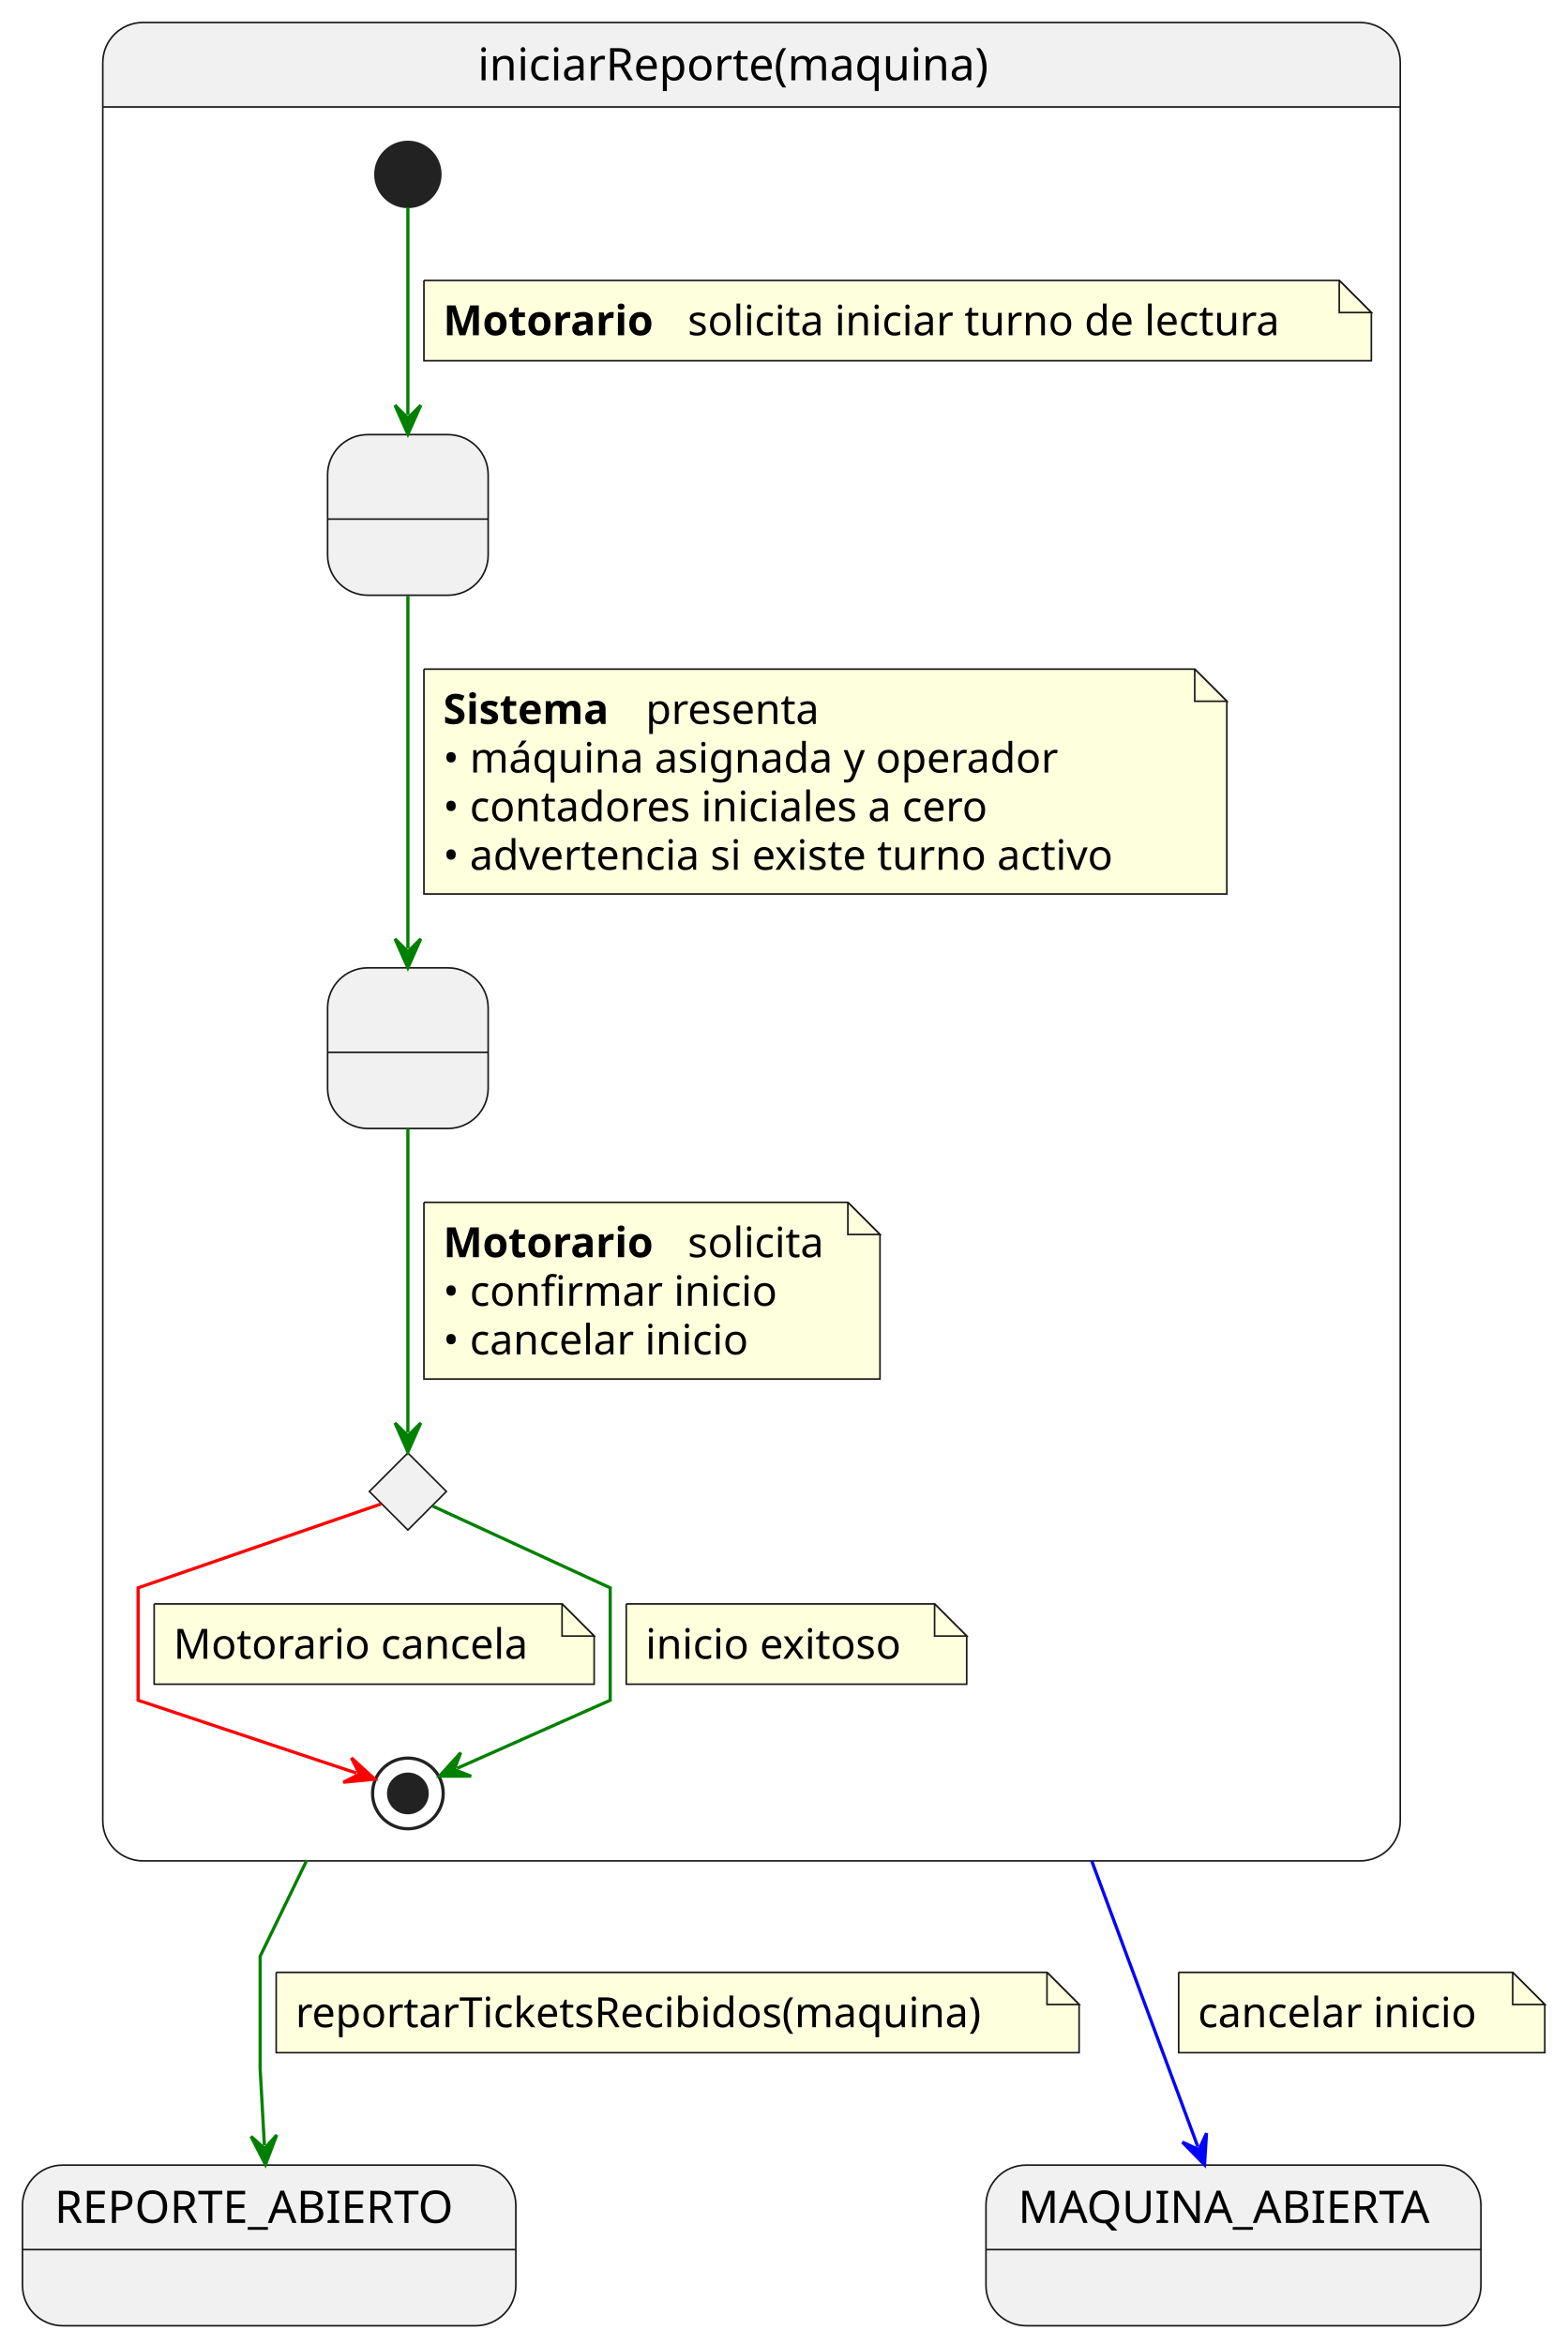
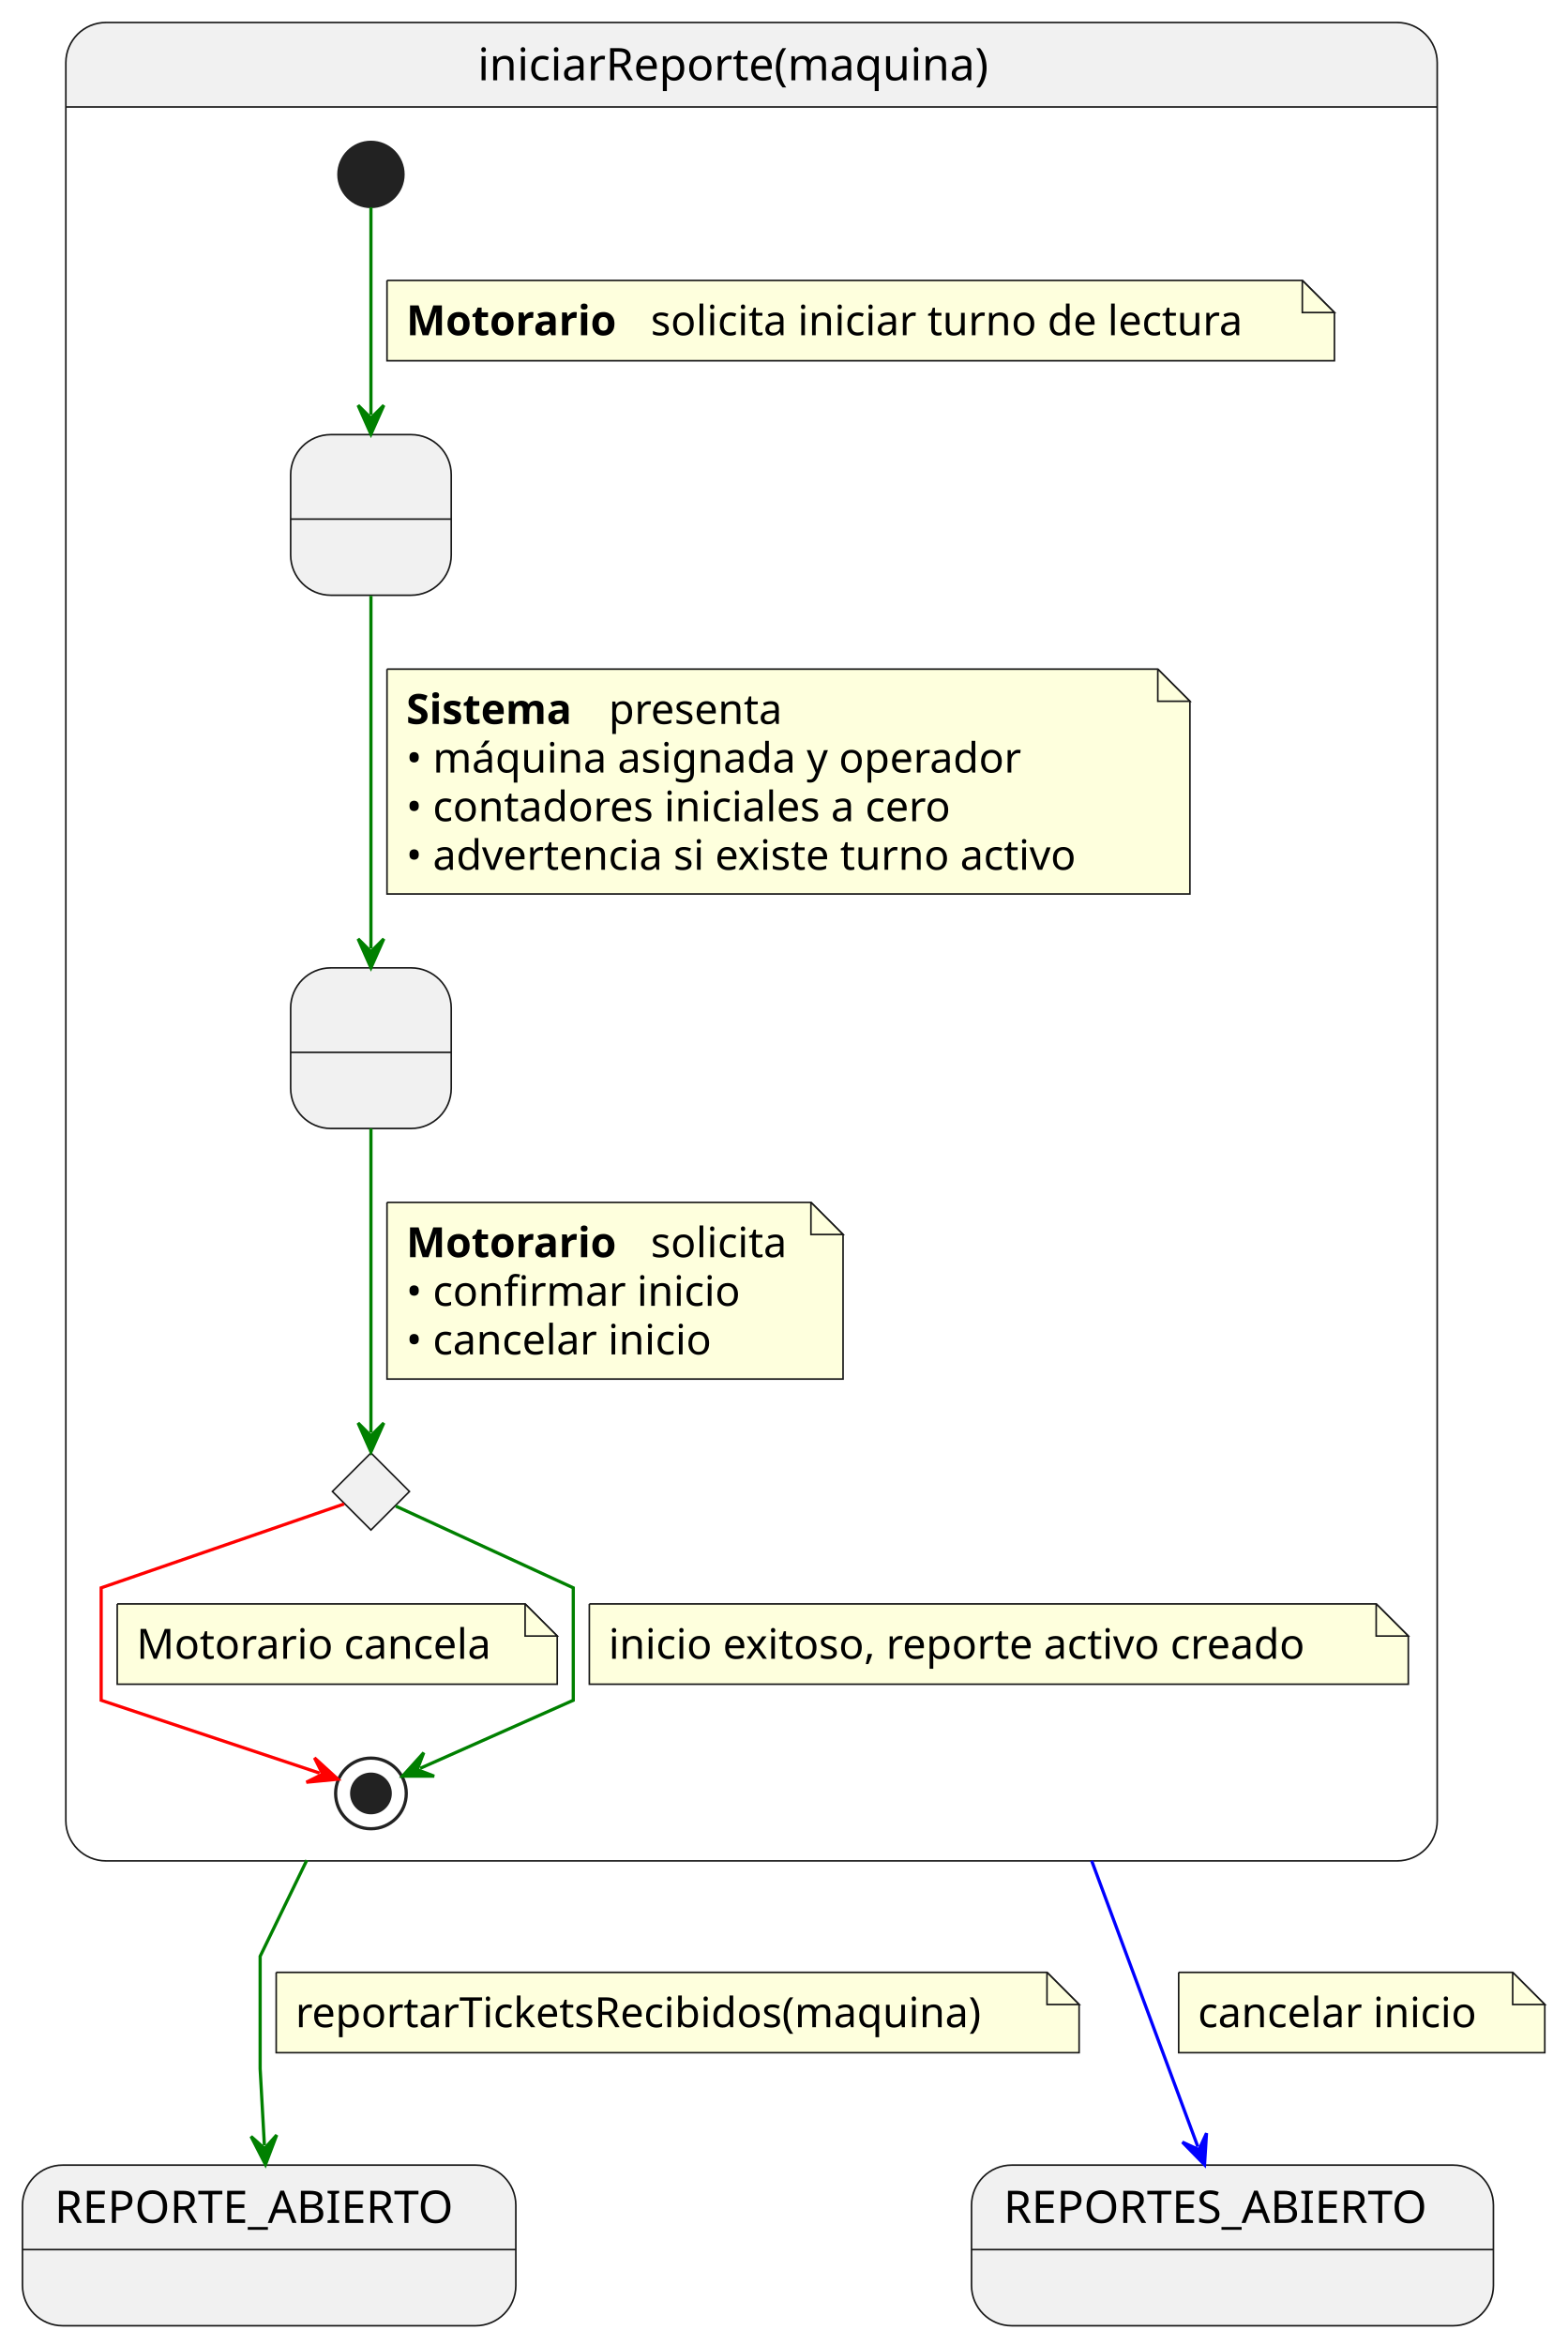
<svg xmlns="http://www.w3.org/2000/svg" contentStyleType="text/css" data-diagram-type="STATE" height="730px" preserveAspectRatio="none" style="width:488px;height:730px;background:#FFFFFF;" version="1.1" viewBox="0 0 488 730" width="488px" zoomAndPan="magnify">
  <defs />
  <g>
-     <path d="M44.5,7 L423.5,7 A12.5,12.5 0 0 1 436,19.5 L436,33.297 L32,33.297 L32,19.5 A12.5,12.5 0 0 1 44.5,7" fill="#F1F1F1" />
-     <rect fill="none" height="572.297" rx="12.5" ry="12.5" style="stroke:#181818;stroke-width:0.5;" width="404" x="32" y="7" />
-     <line style="stroke:#181818;stroke-width:0.5;" x1="32" x2="436" y1="33.297" y2="33.297" />
+     <path d="M33,7 L435,7 A12.5,12.5 0 0 1 447.5,19.5 L447.5,33.297 L20.5,33.297 L20.5,19.5 A12.5,12.5 0 0 1 33,7" fill="#F1F1F1" />
+     <rect fill="none" height="572.297" rx="12.5" ry="12.5" style="stroke:#181818;stroke-width:0.5;" width="427" x="20.5" y="7" />
+     <line style="stroke:#181818;stroke-width:0.5;" x1="20.5" x2="447.5" y1="33.297" y2="33.297" />
    <text fill="#000000" font-family="sans-serif" font-size="14" lengthAdjust="spacing" textLength="170.468" x="148.766" y="24.995">iniciarReporte(maquina)</text>
    <g class="entity" data-qualified-name="iniciarReporte.RequiringInitiation" id="ent0003">
-       <rect fill="#F1F1F1" height="50" rx="12.5" ry="12.5" style="stroke:#181818;stroke-width:0.5;" width="50" x="102" y="135.297" />
-       <line style="stroke:#181818;stroke-width:0.5;" x1="102" x2="152" y1="161.594" y2="161.594" />
-       <text fill="#000000" font-family="sans-serif" font-size="14" lengthAdjust="spacing" textLength="4.45" x="124.775" y="153.292"> </text>
+       <rect fill="#F1F1F1" height="50" rx="12.5" ry="12.5" style="stroke:#181818;stroke-width:0.5;" width="50" x="90.5" y="135.297" />
+       <line style="stroke:#181818;stroke-width:0.5;" x1="90.5" x2="140.5" y1="161.594" y2="161.594" />
+       <text fill="#000000" font-family="sans-serif" font-size="14" lengthAdjust="spacing" textLength="4.45" x="113.275" y="153.292"> </text>
    </g>
    <g class="entity" data-qualified-name="iniciarReporte.ProvidingConfirmation" id="ent0004">
-       <rect fill="#F1F1F1" height="50" rx="12.5" ry="12.5" style="stroke:#181818;stroke-width:0.5;" width="50" x="102" y="301.297" />
-       <line style="stroke:#181818;stroke-width:0.5;" x1="102" x2="152" y1="327.594" y2="327.594" />
-       <text fill="#000000" font-family="sans-serif" font-size="14" lengthAdjust="spacing" textLength="4.45" x="124.775" y="319.292"> </text>
+       <rect fill="#F1F1F1" height="50" rx="12.5" ry="12.5" style="stroke:#181818;stroke-width:0.5;" width="50" x="90.5" y="301.297" />
+       <line style="stroke:#181818;stroke-width:0.5;" x1="90.5" x2="140.5" y1="327.594" y2="327.594" />
+       <text fill="#000000" font-family="sans-serif" font-size="14" lengthAdjust="spacing" textLength="4.45" x="113.275" y="319.292"> </text>
    </g>
    <g class="entity" data-qualified-name="iniciarReporte.c" id="ent0005">
-       <polygon fill="#F1F1F1" points="127,452.297,139,464.297,127,476.297,115,464.297,127,452.297" style="stroke:#181818;stroke-width:0.5;" />
+       <polygon fill="#F1F1F1" points="115.5,452.297,127.5,464.297,115.5,476.297,103.5,464.297,115.5,452.297" style="stroke:#181818;stroke-width:0.5;" />
    </g>
    <g class="start_entity" data-qualified-name="iniciarReporte..start.iniciarReporte" data-source-line="9" id="ent0002">
-       <ellipse cx="127" cy="54.297" fill="#222222" rx="10" ry="10" style="stroke:#222222;stroke-width:1;" />
+       <ellipse cx="115.5" cy="54.297" fill="#222222" rx="10" ry="10" style="stroke:#222222;stroke-width:1;" />
    </g>
    <g class="end_entity" data-qualified-name="iniciarReporte..end.iniciarReporte" data-source-line="29" id="ent0006">
-       <ellipse cx="127" cy="558.297" fill="none" rx="11" ry="11" style="stroke:#222222;stroke-width:1;" />
-       <ellipse cx="127" cy="558.297" fill="#222222" rx="6" ry="6" style="stroke:#222222;stroke-width:1;" />
+       <ellipse cx="115.5" cy="558.297" fill="none" rx="11" ry="11" style="stroke:#222222;stroke-width:1;" />
+       <ellipse cx="115.5" cy="558.297" fill="#222222" rx="6" ry="6" style="stroke:#222222;stroke-width:1;" />
    </g>
    <g class="link" data-entity-1="ent0002" data-entity-2="ent0003" data-link-type="dependency" data-source-line="9" id="lnk3">
-       <path d="M127,64.527 C127,80.237 127,106.657 127,129.167" fill="none" id="*start*iniciarReporte-to-RequiringInitiation" style="stroke:#008000;stroke-width:1;" />
-       <polygon fill="#008000" points="127,135.167,131,126.167,127,130.167,123,126.167,127,135.167" style="stroke:#008000;stroke-width:1;" />
-       <path d="M132,87.297 L132,112.297 L427,112.297 L427,97.297 L417,87.297 L132,87.297" fill="#FEFFDD" style="stroke:#181818;stroke-width:0.5;" />
-       <path d="M417,87.297 L417,97.297 L427,97.297 L417,87.297" fill="#FEFFDD" style="stroke:#181818;stroke-width:0.5;" />
-       <text fill="#000000" font-family="sans-serif" font-size="13" font-weight="bold" lengthAdjust="spacing" textLength="71.995" x="138" y="104.364">Motorario</text>
-       <text fill="#000000" font-family="sans-serif" font-size="13" lengthAdjust="spacing" textLength="198.364" x="214.127" y="104.364">solicita iniciar turno de lectura</text>
+       <path d="M115.5,64.527 C115.5,80.237 115.5,106.657 115.5,129.167" fill="none" id="*start*iniciarReporte-to-RequiringInitiation" style="stroke:#008000;stroke-width:1;" />
+       <polygon fill="#008000" points="115.5,135.167,119.5,126.167,115.5,130.167,111.5,126.167,115.5,135.167" style="stroke:#008000;stroke-width:1;" />
+       <path d="M120.5,87.297 L120.5,112.297 L415.5,112.297 L415.5,97.297 L405.5,87.297 L120.5,87.297" fill="#FEFFDD" style="stroke:#181818;stroke-width:0.5;" />
+       <path d="M405.5,87.297 L405.5,97.297 L415.5,97.297 L405.5,87.297" fill="#FEFFDD" style="stroke:#181818;stroke-width:0.5;" />
+       <text fill="#000000" font-family="sans-serif" font-size="13" font-weight="bold" lengthAdjust="spacing" textLength="71.995" x="126.5" y="104.364">Motorario</text>
+       <text fill="#000000" font-family="sans-serif" font-size="13" lengthAdjust="spacing" textLength="198.364" x="202.627" y="104.364">solicita iniciar turno de lectura</text>
    </g>
    <g class="link" data-entity-1="ent0003" data-entity-2="ent0004" data-link-type="dependency" data-source-line="14" id="lnk4">
-       <path d="M127,185.497 C127,216.587 127,264.247 127,295.267" fill="none" id="RequiringInitiation-to-ProvidingConfirmation" style="stroke:#008000;stroke-width:1;" />
-       <polygon fill="#008000" points="127,301.267,131,292.267,127,296.267,123,292.267,127,301.267" style="stroke:#008000;stroke-width:1;" />
-       <path d="M132,208.297 L132,278.297 L382,278.297 L382,218.297 L372,208.297 L132,208.297" fill="#FEFFDD" style="stroke:#181818;stroke-width:0.5;" />
-       <path d="M372,208.297 L372,218.297 L382,218.297 L372,208.297" fill="#FEFFDD" style="stroke:#181818;stroke-width:0.5;" />
-       <text fill="#000000" font-family="sans-serif" font-size="13" font-weight="bold" lengthAdjust="spacing" textLength="58.906" x="138" y="225.364">Sistema</text>
-       <text fill="#000000" font-family="sans-serif" font-size="13" lengthAdjust="spacing" textLength="57.669" x="201.039" y="225.364">presenta</text>
-       <text fill="#000000" font-family="sans-serif" font-size="13" lengthAdjust="spacing" textLength="206.921" x="138" y="240.497">• máquina asignada y operador</text>
-       <text fill="#000000" font-family="sans-serif" font-size="13" lengthAdjust="spacing" textLength="185.904" x="138" y="255.629">• contadores iniciales a cero</text>
-       <text fill="#000000" font-family="sans-serif" font-size="13" lengthAdjust="spacing" textLength="229.544" x="138" y="270.762">• advertencia si existe turno activo</text>
+       <path d="M115.5,185.497 C115.5,216.587 115.5,264.247 115.5,295.267" fill="none" id="RequiringInitiation-to-ProvidingConfirmation" style="stroke:#008000;stroke-width:1;" />
+       <polygon fill="#008000" points="115.5,301.267,119.5,292.267,115.5,296.267,111.5,292.267,115.5,301.267" style="stroke:#008000;stroke-width:1;" />
+       <path d="M120.5,208.297 L120.5,278.297 L370.5,278.297 L370.5,218.297 L360.5,208.297 L120.5,208.297" fill="#FEFFDD" style="stroke:#181818;stroke-width:0.5;" />
+       <path d="M360.5,208.297 L360.5,218.297 L370.5,218.297 L360.5,208.297" fill="#FEFFDD" style="stroke:#181818;stroke-width:0.5;" />
+       <text fill="#000000" font-family="sans-serif" font-size="13" font-weight="bold" lengthAdjust="spacing" textLength="58.906" x="126.5" y="225.364">Sistema</text>
+       <text fill="#000000" font-family="sans-serif" font-size="13" lengthAdjust="spacing" textLength="57.669" x="189.539" y="225.364">presenta</text>
+       <text fill="#000000" font-family="sans-serif" font-size="13" lengthAdjust="spacing" textLength="206.921" x="126.5" y="240.497">• máquina asignada y operador</text>
+       <text fill="#000000" font-family="sans-serif" font-size="13" lengthAdjust="spacing" textLength="185.904" x="126.5" y="255.629">• contadores iniciales a cero</text>
+       <text fill="#000000" font-family="sans-serif" font-size="13" lengthAdjust="spacing" textLength="229.544" x="126.5" y="270.762">• advertencia si existe turno activo</text>
    </g>
    <g class="link" data-entity-1="ent0004" data-entity-2="ent0005" data-link-type="dependency" data-source-line="22" id="lnk5">
-       <path d="M127,351.297 C127,380.887 127,423.947 127,445.977" fill="none" id="ProvidingConfirmation-to-c" style="stroke:#008000;stroke-width:1;" />
-       <polygon fill="#008000" points="127,451.977,131,442.977,127,446.977,123,442.977,127,451.977" style="stroke:#008000;stroke-width:1;" />
-       <path d="M132,374.297 L132,429.297 L274,429.297 L274,384.297 L264,374.297 L132,374.297" fill="#FEFFDD" style="stroke:#181818;stroke-width:0.5;" />
-       <path d="M264,374.297 L264,384.297 L274,384.297 L264,374.297" fill="#FEFFDD" style="stroke:#181818;stroke-width:0.5;" />
-       <text fill="#000000" font-family="sans-serif" font-size="13" font-weight="bold" lengthAdjust="spacing" textLength="71.995" x="138" y="391.364">Motorario</text>
-       <text fill="#000000" font-family="sans-serif" font-size="13" lengthAdjust="spacing" textLength="45.773" x="214.127" y="391.364">solicita</text>
-       <text fill="#000000" font-family="sans-serif" font-size="13" lengthAdjust="spacing" textLength="112.957" x="138" y="406.497">• confirmar inicio</text>
-       <text fill="#000000" font-family="sans-serif" font-size="13" lengthAdjust="spacing" textLength="105.53" x="138" y="421.629">• cancelar inicio</text>
+       <path d="M115.5,351.297 C115.5,380.887 115.5,423.947 115.5,445.977" fill="none" id="ProvidingConfirmation-to-c" style="stroke:#008000;stroke-width:1;" />
+       <polygon fill="#008000" points="115.5,451.977,119.5,442.977,115.5,446.977,111.5,442.977,115.5,451.977" style="stroke:#008000;stroke-width:1;" />
+       <path d="M120.5,374.297 L120.5,429.297 L262.5,429.297 L262.5,384.297 L252.5,374.297 L120.5,374.297" fill="#FEFFDD" style="stroke:#181818;stroke-width:0.5;" />
+       <path d="M252.5,374.297 L252.5,384.297 L262.5,384.297 L252.5,374.297" fill="#FEFFDD" style="stroke:#181818;stroke-width:0.5;" />
+       <text fill="#000000" font-family="sans-serif" font-size="13" font-weight="bold" lengthAdjust="spacing" textLength="71.995" x="126.5" y="391.364">Motorario</text>
+       <text fill="#000000" font-family="sans-serif" font-size="13" lengthAdjust="spacing" textLength="45.773" x="202.627" y="391.364">solicita</text>
+       <text fill="#000000" font-family="sans-serif" font-size="13" lengthAdjust="spacing" textLength="112.957" x="126.5" y="406.497">• confirmar inicio</text>
+       <text fill="#000000" font-family="sans-serif" font-size="13" lengthAdjust="spacing" textLength="105.53" x="126.5" y="421.629">• cancelar inicio</text>
    </g>
    <g class="link" data-entity-1="ent0005" data-entity-2="ent0006" data-link-type="dependency" data-source-line="29" id="lnk7">
-       <path d="M118.64,468.187 C97.39,475.517 43,494.297 43,494.297 C43,494.297 43,529.297 43,529.297 C43,529.297 88.578,544.489 111.008,551.969" fill="none" id="c-to-*end*iniciarReporte" style="stroke:#FF0000;stroke-width:1;" />
-       <polygon fill="#FF0000" points="116.7,553.867,109.428,547.225,111.957,552.285,106.897,554.814,116.7,553.867" style="stroke:#FF0000;stroke-width:1;" />
-       <path d="M48,499.297 L48,524.297 L185,524.297 L185,509.297 L175,499.297 L48,499.297" fill="#FEFFDD" style="stroke:#181818;stroke-width:0.5;" />
-       <path d="M175,499.297 L175,509.297 L185,509.297 L175,499.297" fill="#FEFFDD" style="stroke:#181818;stroke-width:0.5;" />
-       <text fill="#000000" font-family="sans-serif" font-size="13" lengthAdjust="spacing" textLength="116.651" x="54" y="516.364">Motorario cancela</text>
+       <path d="M107.14,468.187 C85.89,475.517 31.5,494.297 31.5,494.297 C31.5,494.297 31.5,529.297 31.5,529.297 C31.5,529.297 77.078,544.489 99.508,551.969" fill="none" id="c-to-*end*iniciarReporte" style="stroke:#FF0000;stroke-width:1;" />
+       <polygon fill="#FF0000" points="105.2,553.867,97.928,547.225,100.457,552.285,95.397,554.814,105.2,553.867" style="stroke:#FF0000;stroke-width:1;" />
+       <path d="M36.5,499.297 L36.5,524.297 L173.5,524.297 L173.5,509.297 L163.5,499.297 L36.5,499.297" fill="#FEFFDD" style="stroke:#181818;stroke-width:0.5;" />
+       <path d="M163.5,499.297 L163.5,509.297 L173.5,509.297 L163.5,499.297" fill="#FEFFDD" style="stroke:#181818;stroke-width:0.5;" />
+       <text fill="#000000" font-family="sans-serif" font-size="13" lengthAdjust="spacing" textLength="116.651" x="42.5" y="516.364">Motorario cancela</text>
    </g>
    <g class="link" data-entity-1="ent0005" data-entity-2="ent0006" data-link-type="dependency" data-source-line="34" id="lnk8">
-       <path d="M134.73,468.857 C151.55,476.597 190,494.297 190,494.297 C190,494.297 190,529.297 190,529.297 C190,529.297 160.043,542.611 142.323,550.481" fill="none" id="c-to-*end*iniciarReporte-1" style="stroke:#008000;stroke-width:1;" />
-       <polygon fill="#008000" points="136.84,552.917,146.689,552.919,141.41,550.887,143.442,545.608,136.84,552.917" style="stroke:#008000;stroke-width:1;" />
-       <path d="M195,499.297 L195,524.297 L301,524.297 L301,509.297 L291,499.297 L195,499.297" fill="#FEFFDD" style="stroke:#181818;stroke-width:0.5;" />
-       <path d="M291,499.297 L291,509.297 L301,509.297 L291,499.297" fill="#FEFFDD" style="stroke:#181818;stroke-width:0.5;" />
-       <text fill="#000000" font-family="sans-serif" font-size="13" lengthAdjust="spacing" textLength="85.389" x="201" y="516.364">inicio exitoso</text>
+       <path d="M123.23,468.857 C140.05,476.597 178.5,494.297 178.5,494.297 C178.5,494.297 178.5,529.297 178.5,529.297 C178.5,529.297 148.543,542.611 130.823,550.481" fill="none" id="c-to-*end*iniciarReporte-1" style="stroke:#008000;stroke-width:1;" />
+       <polygon fill="#008000" points="125.34,552.917,135.189,552.919,129.91,550.887,131.942,545.608,125.34,552.917" style="stroke:#008000;stroke-width:1;" />
+       <path d="M183.5,499.297 L183.5,524.297 L438.5,524.297 L438.5,509.297 L428.5,499.297 L183.5,499.297" fill="#FEFFDD" style="stroke:#181818;stroke-width:0.5;" />
+       <path d="M428.5,499.297 L428.5,509.297 L438.5,509.297 L428.5,499.297" fill="#FEFFDD" style="stroke:#181818;stroke-width:0.5;" />
+       <text fill="#000000" font-family="sans-serif" font-size="13" lengthAdjust="spacing" textLength="234.038" x="189.5" y="516.364">inicio exitoso, reporte activo creado</text>
    </g>
    <g class="entity" data-qualified-name="REPORTE_ABIERTO" id="ent0009">
      <rect fill="#F1F1F1" height="50" rx="12.5" ry="12.5" style="stroke:#181818;stroke-width:0.5;" width="153.615" x="7" y="674" />
      <line style="stroke:#181818;stroke-width:0.5;" x1="7" x2="160.615" y1="700.297" y2="700.297" />
      <text fill="#000000" font-family="sans-serif" font-size="14" lengthAdjust="spacing" textLength="133.615" x="17" y="691.995">REPORTE_ABIERTO</text>
    </g>
-     <g class="entity" data-qualified-name="MAQUINA_ABIERTA" id="ent0011">
-       <rect fill="#F1F1F1" height="50" rx="12.5" ry="12.5" style="stroke:#181818;stroke-width:0.5;" width="154.114" x="307" y="674" />
-       <line style="stroke:#181818;stroke-width:0.5;" x1="307" x2="461.114" y1="700.297" y2="700.297" />
-       <text fill="#000000" font-family="sans-serif" font-size="14" lengthAdjust="spacing" textLength="134.114" x="317" y="691.995">MAQUINA_ABIERTA</text>
+     <g class="entity" data-qualified-name="REPORTES_ABIERTO" id="ent0011">
+       <rect fill="#F1F1F1" height="50" rx="12.5" ry="12.5" style="stroke:#181818;stroke-width:0.5;" width="162.502" x="302.5" y="674" />
+       <line style="stroke:#181818;stroke-width:0.5;" x1="302.5" x2="465.002" y1="700.297" y2="700.297" />
+       <text fill="#000000" font-family="sans-serif" font-size="14" lengthAdjust="spacing" textLength="142.502" x="312.5" y="691.995">REPORTES_ABIERTO</text>
    </g>
    <g class="link" data-entity-1="ent0002" data-entity-2="ent0009" data-link-type="dependency" data-source-line="40" id="lnk10">
      <path d="M95.53,579.08 C86.55,597.58 81,609 81,609 C81,609 81,644 81,644 C81,644 81.526,653.479 82.326,667.849" fill="none" id="iniciarReporte-to-REPORTE_ABIERTO" style="stroke:#008000;stroke-width:1;" />
      <polygon fill="#008000" points="82.66,673.84,86.153,664.632,82.382,668.848,78.166,665.076,82.66,673.84" style="stroke:#008000;stroke-width:1;" />
      <path d="M86,614 L86,639 L336,639 L336,624 L326,614 L86,614" fill="#FEFFDD" style="stroke:#181818;stroke-width:0.5;" />
      <path d="M326,614 L326,624 L336,624 L326,614" fill="#FEFFDD" style="stroke:#181818;stroke-width:0.5;" />
      <text fill="#000000" font-family="sans-serif" font-size="13" lengthAdjust="spacing" textLength="229.112" x="92" y="631.067">reportarTicketsRecibidos(maquina)</text>
    </g>
    <g class="link" data-entity-1="ent0002" data-entity-2="ent0011" data-link-type="dependency" data-source-line="45" id="lnk12">
-       <path d="M339.91,579.24 C354.42,618.34 364.982,646.765 372.962,668.265" fill="none" id="iniciarReporte-to-MAQUINA_ABIERTA" style="stroke:#0000FF;stroke-width:1;" />
+       <path d="M339.91,579.24 C354.42,618.34 364.982,646.765 372.962,668.265" fill="none" id="iniciarReporte-to-REPORTES_ABIERTO" style="stroke:#0000FF;stroke-width:1;" />
      <polygon fill="#0000FF" points="375.05,673.89,375.668,664.061,373.31,669.202,368.168,666.844,375.05,673.89" style="stroke:#0000FF;stroke-width:1;" />
      <path d="M367,614 L367,639 L481,639 L481,624 L471,614 L367,614" fill="#FEFFDD" style="stroke:#181818;stroke-width:0.5;" />
      <path d="M471,614 L471,624 L481,624 L471,614" fill="#FEFFDD" style="stroke:#181818;stroke-width:0.5;" />
      <text fill="#000000" font-family="sans-serif" font-size="13" lengthAdjust="spacing" textLength="93.73" x="373" y="631.067">cancelar inicio</text>
    </g>
  </g>
</svg>
